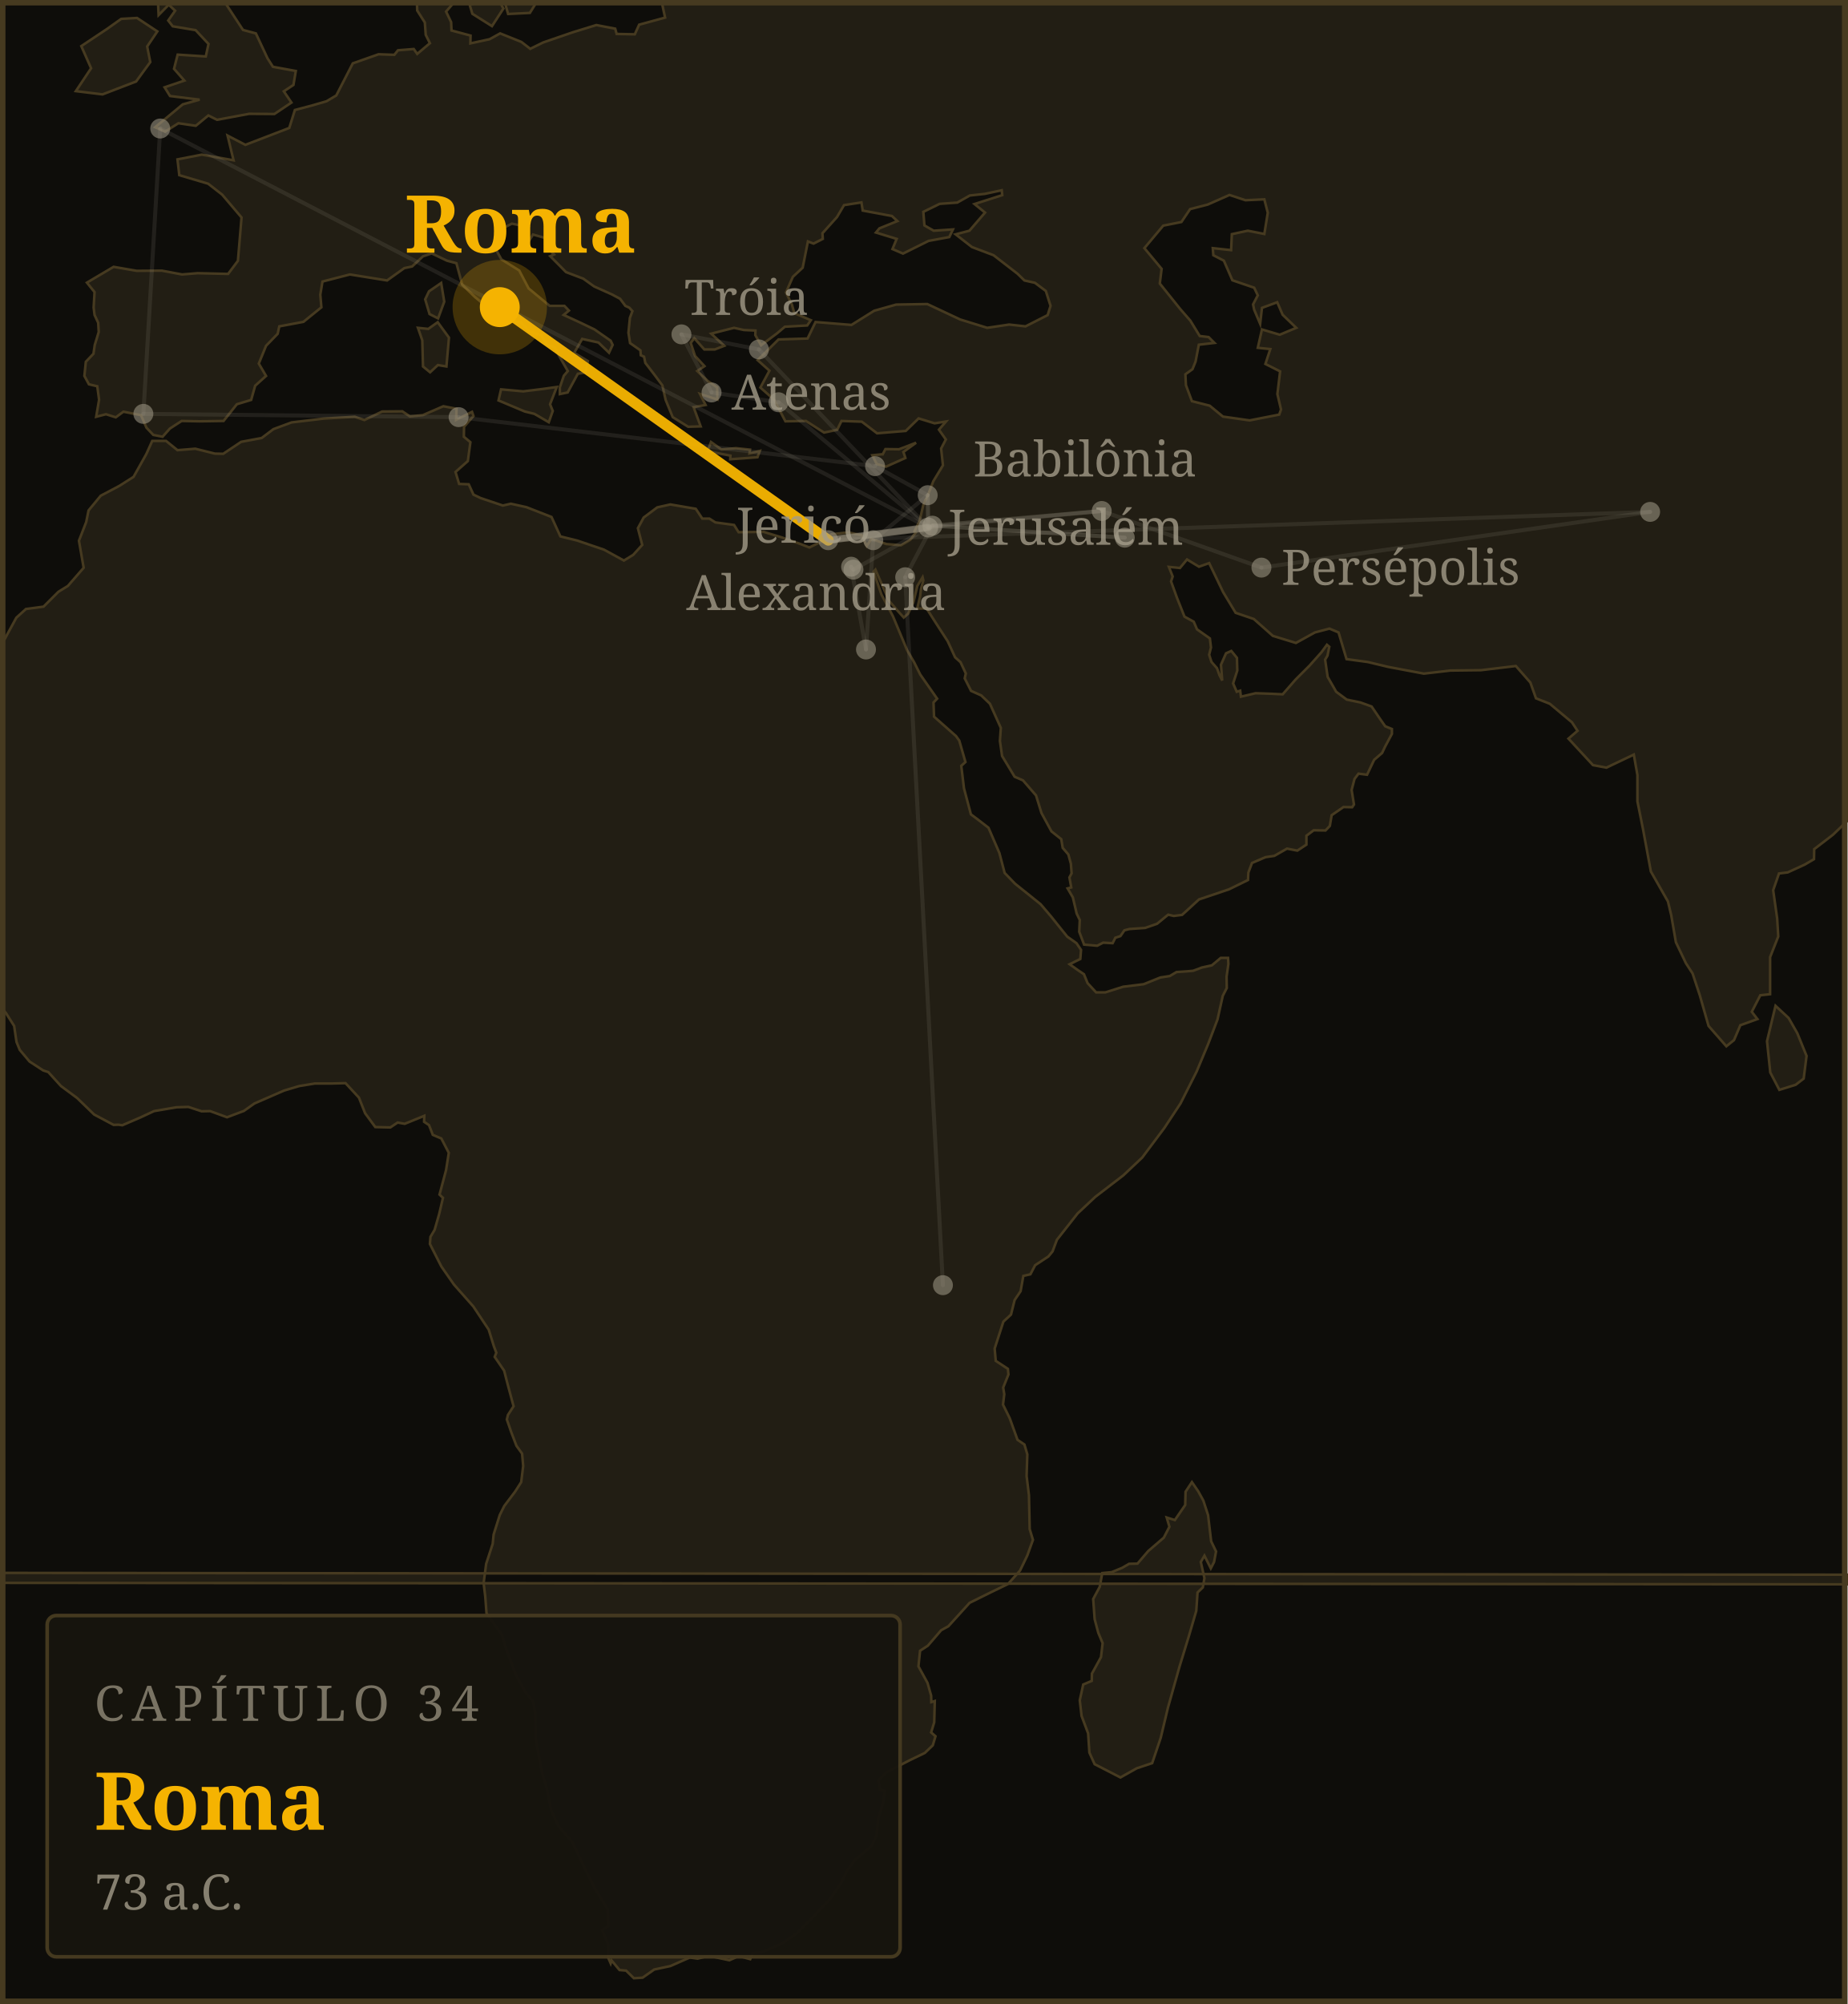
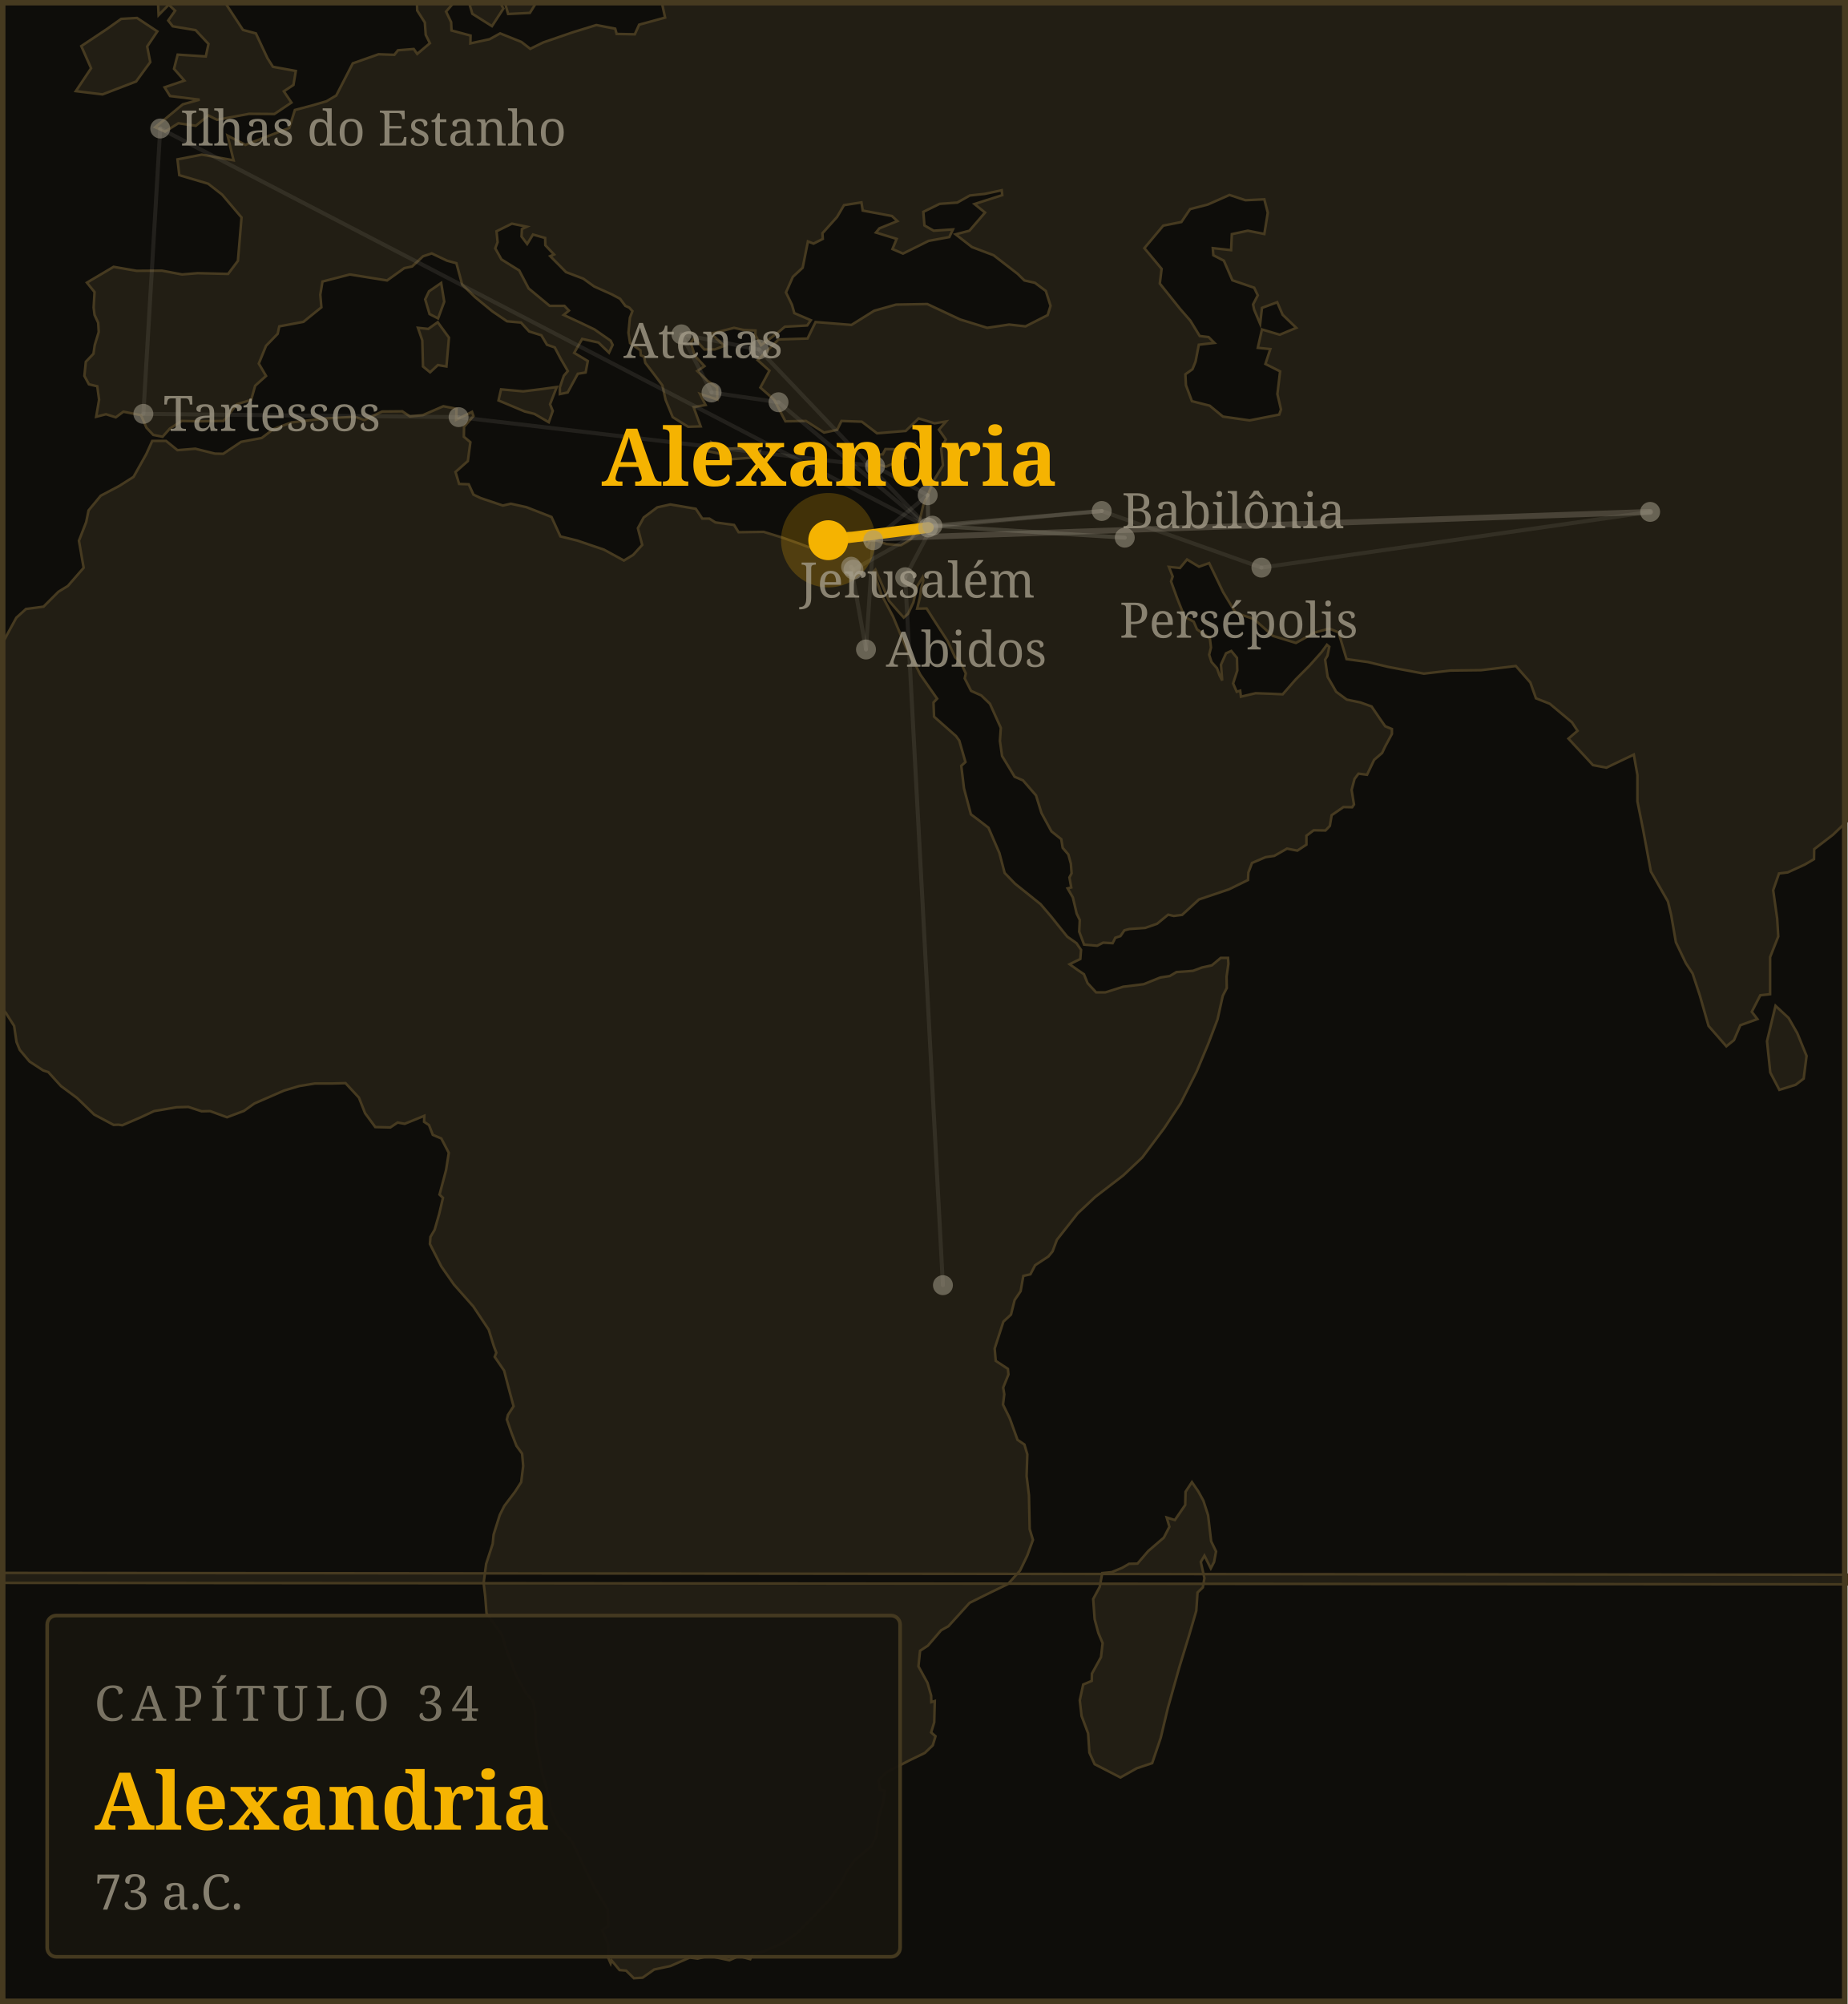
<svg xmlns="http://www.w3.org/2000/svg" viewBox="0 0 1018 1104" width="100%" role="img" aria-label="Mapa da caminhada da família até o capítulo 34">
  <rect width="1018" height="1104" fill="#0e0d0a" />
  <path d="M0.0 872.0L1018.4 872.8L1018.4 867.5L-0.0 866.5Z M665.7 834.7L667.4 849.1L670.1 854.7L669.0 860.5L667.2 864.0L663.7 857.0L661.7 860.5L663.7 869.4L662.8 874.5L659.9 877.3L659.2 887.4L655.1 901.4L650.0 918.0L643.6 940.7L639.6 957.4L634.9 971.3L626.5 974.1L617.4 979.2L611.4 976.1L603.2 971.9L600.3 965.5L599.6 954.9L596.0 945.3L595.0 936.7L596.9 928.0L601.6 926.0L601.7 922.0L606.7 912.9L607.6 905.2L605.2 899.5L603.2 892.0L602.4 880.9L606.0 874.2L607.4 866.6L612.6 866.1L618.4 863.7L622.2 861.5L626.8 861.4L632.7 854.5L641.3 847.1L644.4 841.1L642.9 836.0L647.4 837.4L653.1 829.1L653.3 821.8L656.8 816.5L660.3 821.6L663.1 826.7L665.7 834.7Z M989.5 597.6L980.5 600.4L975.5 590.8L973.7 573.6L978.4 554.1L985.6 560.8L990.4 569.2L995.5 581.7L993.9 594.2L989.5 597.6Z M504.8 243.9L497.8 249.0L498.6 251.3L498.9 252.3L488.2 257.1L483.1 255.6L480.7 250.8L485.7 250.3L486.4 250.3L487.9 247.4L495.4 247.5L504.8 243.9Z M391.8 243.5L397.5 247.6L405.6 246.9L413.3 247.7L413.0 249.8L418.7 248.4L417.4 251.9L402.4 253.0L402.5 251.0L389.9 248.6L391.8 243.5Z M306.8 213.2L303.1 222.7L304.6 226.4L302.4 232.6L294.5 228.0L289.2 226.7L274.7 220.6L276.1 214.5L288.3 215.6L298.9 214.3L306.8 213.2Z M241.2 177.5L247.4 186.0L246.0 201.9L241.3 201.1L237.0 205.1L233.1 201.9L232.7 187.5L230.3 180.6L236.0 181.2L241.2 177.5Z M244.8 166.2L241.4 175.4L236.7 173.0L234.3 164.9L236.4 160.5L243.1 155.9L244.8 166.2Z M75.0 44.9L56.5 52.0L41.8 50.2L50.2 37.6L44.8 25.4L58.9 16.0L66.8 10.4L75.5 9.9L86.7 17.3L81.1 25.6L82.8 34.2L75.0 44.9Z M277.4 4.7L271.1 14.4L260.3 7.6L258.8 2.6L268.9 0.0L274.8 0.0L277.4 4.7Z M113.4 0.0L113.1 0.3L123.8 1.1L133.9 16.5L141.0 18.4L147.4 32.1L150.4 36.8L163.0 39.1L161.7 46.8L156.4 50.3L160.6 56.5L151.2 62.8L137.3 62.7L119.6 66.0L114.8 63.6L107.9 69.3L98.3 67.9L91.0 72.5L85.5 70.1L100.7 57.5L110.0 54.9L93.7 52.9L90.7 48.1L101.6 44.4L95.9 37.9L97.9 30.1L113.4 31.1L114.9 24.2L107.8 16.6L95.2 14.5L92.7 11.3L96.5 5.9L93.0 2.6L87.4 8.3L87.0 0.0Z M1018.4 0.0L1018.4 451.6L1017.8 452.4L1010.0 459.9L999.7 467.8L999.6 473.3L994.5 476.3L985.1 480.6L980.3 481.2L977.1 490.4L979.3 506.0L979.9 515.9L975.4 527.3L975.4 547.7L970.0 548.3L965.3 557.4L968.4 561.4L959.0 564.8L955.5 573.0L951.3 576.4L941.5 565.2L936.7 548.4L932.7 536.3L929.0 530.6L923.5 519.1L920.9 504.1L919.1 496.6L909.7 480.1L905.4 456.9L902.3 441.5L902.3 427.0L900.3 415.7L885.2 422.9L877.8 421.5L864.3 406.9L869.3 402.6L866.2 397.9L854.0 387.7L846.4 384.7L843.3 376.0L835.3 366.9L816.1 369.2L799.2 369.4L784.6 371.1L765.0 367.4L753.7 364.7L742.0 363.1L737.6 348.4L732.6 346.3L724.6 348.4L714.1 354.2L701.4 350.3L690.9 341.0L680.9 337.6L674.0 326.2L666.3 310.2L660.7 312.2L654.1 308.2L650.2 312.9L644.1 312.3L646.2 317.6L645.3 320.3L648.6 329.4L652.7 339.7L657.8 342.5L659.6 346.7L666.7 351.7L667.3 356.7L666.3 360.7L667.6 364.7L670.6 368.1L672.0 372.0L673.5 374.9L672.8 366.2L675.6 359.9L678.5 358.6L681.6 362.4L681.8 369.4L679.5 376.5L681.5 381.1L683.4 380.5L683.8 383.8L691.9 381.9L700.5 382.2L706.8 382.5L713.9 374.4L721.6 366.7L728.2 359.3L731.2 355.2L732.5 356.3L731.5 361.2L730.2 363.4L731.6 372.9L736.3 381.1L742.1 385.4L749.7 387.0L755.8 389.2L760.5 396.1L763.3 400.1L767.0 401.6L767.0 404.3L763.2 411.4L761.6 414.8L757.2 418.6L753.3 426.8L748.6 426.2L746.4 429.1L744.8 435.2L746.1 443.2L745.1 444.7L740.3 444.6L733.8 449.1L732.8 455.0L730.4 457.5L723.9 457.4L719.9 460.4L719.9 465.3L714.9 468.6L709.2 467.5L702.2 471.5L697.4 472.2L689.9 475.4L687.9 480.7L687.7 484.8L677.3 489.9L660.7 495.5L651.4 504.0L646.8 504.6L643.7 503.9L637.6 508.9L631.0 511.2L622.3 511.8L619.6 512.5L617.4 515.7L614.6 516.6L613.1 519.6L607.9 519.3L604.6 521.0L597.4 520.4L594.7 513.3L595.0 506.8L593.3 503.3L591.2 494.4L588.3 489.4L590.3 488.9L589.3 483.4L590.5 481.1L590.1 475.8L588.7 470.7L585.6 467.1L584.8 462.3L579.4 458.0L573.9 447.9L570.9 438.2L563.7 429.9L559.1 427.9L552.2 416.5L551.0 408.2L551.5 401.0L545.5 387.7L540.7 383.1L535.1 380.6L531.6 373.7L532.2 371.0L529.3 364.8L526.3 362.1L522.2 353.2L515.9 343.5L510.6 335.2L505.4 335.3L507.0 328.7L507.5 324.5L508.8 319.7L508.4 318.0L505.5 322.8L503.3 331.9L500.4 338.1L498.0 340.2L494.5 336.3L489.9 331.0L482.4 313.8L481.4 314.9L485.7 327.5L492.1 339.6L499.9 358.3L503.7 364.8L507.1 371.6L516.4 384.9L514.4 387.0L514.7 394.8L526.8 405.5L528.6 408.0L532.0 419.8L529.7 421.9L531.2 434.3L535.0 448.6L539.0 451.6L544.7 456.0L550.7 469.9L553.6 480.9L559.3 486.8L573.4 498.1L579.2 504.9L584.8 511.9L588.1 516.0L593.2 519.6L595.7 523.3L595.3 528.3L589.4 531.2L593.9 534.4L597.3 536.7L599.3 541.6L604.0 546.7L609.1 546.7L618.9 543.6L630.2 542.2L639.4 538.5L644.6 537.7L648.3 535.5L654.2 535.1L657.5 534.8L662.3 533.0L667.8 531.8L672.7 527.7L676.7 527.7L676.9 531.0L675.9 538.0L676.0 544.3L673.8 548.6L670.9 561.6L665.8 575.0L659.4 590.3L650.5 607.9L641.6 621.4L629.4 637.7L619.0 647.5L603.5 659.4L593.8 668.5L582.4 683.0L580.0 689.4L577.7 692.2L570.4 697.0L567.8 702.0L563.9 702.9L562.4 711.3L559.1 716.2L557.1 724.2L552.9 728.1L548.1 742.9L548.7 749.7L555.4 754.1L555.7 757.2L552.8 764.4L553.4 768.1L552.7 773.8L556.4 781.3L560.7 793.2L564.5 795.8L566.1 801.2L565.7 813.1L567.0 823.7L567.4 842.4L569.2 848.3L566.1 856.9L562.1 865.2L555.5 872.6L546.0 877.2L534.3 883.0L522.6 895.9L518.6 898.1L511.3 906.6L507.0 909.4L506.1 918.0L511.1 927.1L513.1 934.1L513.2 937.7L515.1 937.1L514.8 948.8L513.1 954.4L515.5 956.5L514.0 961.5L509.6 965.7L501.1 969.8L488.6 976.3L484.0 980.7L484.9 985.8L487.6 986.6L486.7 992.9L484.1 1001.6L482.9 1011.6L480.2 1017.0L473.1 1023.1L471.0 1024.8L466.6 1030.9L463.7 1037.1L457.8 1045.7L446.1 1058.1L438.8 1065.3L430.9 1070.7L420.0 1075.4L414.8 1076.0L413.4 1079.3L407.1 1077.6L401.9 1079.9L390.7 1077.5L384.4 1079.0L380.1 1078.4L369.4 1083.1L360.5 1085.0L354.1 1089.5L349.3 1089.8L345.0 1085.6L341.4 1085.3L337.0 1080.0L336.5 1081.6L335.1 1078.4L335.2 1071.4L331.8 1063.3L335.1 1061.1L334.9 1051.9L328.0 1040.7L322.8 1030.5L322.8 1030.5L315.4 1014.9L307.6 1005.9L303.6 997.1L301.3 985.4L298.7 976.7L295.2 958.2L295.0 943.9L293.7 937.3L289.6 932.4L284.2 922.5L278.8 908.1L276.5 900.5L268.1 888.8L267.4 879.6L266.5 872.1L267.9 861.5L271.5 850.5L272.0 845.4L275.4 834.6L277.9 829.6L283.8 821.8L287.2 816.5L288.3 807.6L287.7 800.8L284.6 796.5L281.8 789.2L279.3 782.0L279.9 779.5L283.0 774.7L279.9 763.2L277.8 755.1L272.6 747.5L273.5 745.2L272.1 741.5L269.3 732.5L260.8 719.7L250.1 707.6L243.2 697.7L236.9 685.3L237.2 681.4L239.5 677.5L242.0 668.8L244.1 659.9L242.2 658.1L245.8 644.6L247.3 635.1L243.2 627.2L238.5 625.2L236.4 619.8L233.7 618.0L233.8 614.7L223.0 619.1L219.1 618.4L215.1 621.1L206.8 620.9L201.2 613.3L197.8 604.7L190.4 596.7L182.6 596.9L173.5 596.9L164.9 598.3L156.5 600.8L140.2 607.9L134.4 612.0L125.1 615.5L115.8 612.1L111.1 612.2L103.8 609.8L97.2 610.0L84.9 612.1L77.6 615.5L67.4 619.9L65.3 619.6L62.6 619.7L51.9 614.0L42.5 604.9L33.6 598.3L26.6 590.6L23.8 589.7L16.3 584.8L10.9 578.4L9.1 574.0L7.8 565.2L3.3 558.1L0.0 554.3L0.0 354.0L2.3 352.6L9.0 340.3L14.3 335.5L24.0 334.2L32.2 326.0L37.4 322.8L46.1 312.8L43.5 297.9L47.5 287.6L48.8 281.2L55.5 273.1L65.9 267.6L73.6 262.7L80.6 250.2L83.9 242.9L91.5 242.9L97.8 248.0L107.6 247.2L118.4 249.9L123.0 250.0L132.9 243.4L144.2 241.3L150.7 236.4L160.7 232.7L178.4 230.6L195.5 229.6L200.8 231.4L210.6 226.7L221.7 226.6L225.9 229.4L233.0 228.7L244.3 223.8L251.6 225.2L251.3 231.3L260.1 226.9L260.9 229.2L255.7 235.1L255.6 240.6L259.2 243.6L257.8 254.0L251.0 260.0L253.0 266.6L258.3 266.8L260.9 272.5L264.9 274.4L277.1 278.5L281.5 277.5L290.1 279.4L303.9 284.8L308.8 295.5L318.1 297.8L332.8 302.8L343.8 308.8L348.9 305.7L353.9 300.2L351.5 291.0L354.7 285.1L362.2 279.5L369.4 277.9L383.4 280.3L387.0 285.7L390.9 285.7L394.2 287.8L404.5 289.2L407.0 293.2L420.8 293.0L430.9 296.1L441.1 299.7L446.0 301.6L454.0 297.7L458.2 294.3L467.4 293.3L474.8 294.8L477.6 300.8L480.1 296.9L488.4 299.7L496.5 300.4L501.6 297.4L504.6 293.4L503.9 292.7L506.7 287.1L508.8 278.1L510.2 275.0L510.5 274.9L514.3 265.1L519.4 256.7L519.6 256.3L518.6 247.1L521.2 242.1L517.4 236.7L521.3 232.2L515.0 233.2L506.2 230.5L499.1 237.4L483.3 238.7L474.9 232.3L463.7 231.9L461.3 236.8L454.1 238.3L444.1 231.9L432.8 232.1L426.6 220.2L419.0 213.5L424.0 204.2L417.5 198.4L429.0 187.0L445.0 186.5L449.4 177.4L469.2 179.0L481.7 171.2L493.8 167.8L511.0 167.5L529.1 176.0L544.0 180.6L556.1 178.8L565.1 179.8L577.3 173.6L578.9 168.5L576.3 160.3L570.3 155.8L564.5 154.5L560.7 150.8L547.5 140.6L535.6 136.1L526.6 129.1L534.2 127.1L542.8 117.1L537.0 112.4L552.3 107.5L552.0 104.8L542.7 106.8L534.4 107.7L527.5 111.6L517.8 112.3L508.8 116.7L509.4 124.2L514.5 127.1L525.1 126.4L523.1 130.6L511.7 132.7L497.6 139.7L491.8 137.2L494.1 131.6L482.7 128.1L484.6 125.8L494.5 121.8L491.5 119.0L475.4 116.0L474.7 111.5L465.1 113.0L461.2 119.6L453.2 128.5L453.4 131.6L448.3 134.2L445.2 133.0L442.3 147.5L436.9 152.5L433.1 161.1L436.4 167.9L437.7 172.5L446.8 176.4L444.8 179.3L432.5 180.0L428.1 183.7L419.4 190.2L416.2 184.6L416.3 182.1L409.9 181.8L404.5 180.6L391.9 183.8L399.1 190.5L393.9 192.5L388.1 192.5L382.6 186.3L380.6 188.9L383.0 196.1L388.2 201.7L384.2 204.4L390.0 209.9L395.2 213.4L395.3 220.1L385.7 217.0L388.8 223.1L382.2 224.3L386.1 234.9L379.2 235.1L370.7 229.8L366.8 220.3L365.0 212.3L360.9 206.8L355.6 199.9L354.9 196.5L353.1 195.7L352.9 193.0L347.2 189.0L346.3 183.3L347.1 175.1L348.5 171.4L346.8 169.5L344.6 168.5L341.7 164.6L337.2 162.2L327.4 157.8L321.4 153.5L311.9 149.9L303.2 141.1L305.3 140.2L300.5 135.1L300.4 131.1L293.7 129.2L290.5 134.4L287.4 130.3L287.6 126.2L288.0 126.0L290.3 124.9L282.1 123.2L273.6 127.4L274.2 133.4L272.9 136.8L276.3 142.9L286.1 149.0L291.3 158.9L302.9 168.5L311.0 168.5L313.5 171.1L310.6 173.5L319.9 177.8L327.6 181.5L336.5 187.7L337.6 190.0L335.6 194.3L329.8 188.7L320.8 186.7L316.4 194.4L323.9 198.9L322.7 205.2L318.4 205.9L312.8 216.2L308.5 217.1L308.5 213.4L310.7 207.0L312.9 204.4L308.9 197.5L305.7 191.4L301.4 189.9L298.3 184.7L291.6 182.6L287.1 177.7L279.4 177.0L271.3 171.5L261.8 163.7L254.7 156.8L251.5 145.0L246.3 143.6L237.9 139.6L233.1 141.2L227.1 146.8L222.8 147.7L213.3 154.5L192.8 151.2L177.7 155.1L176.5 162.3L177.1 169.3L167.2 177.3L153.9 179.8L153.0 183.9L146.6 190.5L142.6 200.3L146.6 207.1L140.6 212.5L138.4 220.3L130.5 222.7L123.2 231.9L110.0 232.1L100.1 231.9L93.6 236.1L89.6 240.6L84.5 239.6L80.7 235.6L77.7 228.7L68.0 226.8L63.8 229.9L58.4 228.2L53.0 229.6L54.6 220.2L53.6 212.8L49.0 211.7L46.5 207.1L47.3 199.3L51.5 194.9L52.2 190.1L54.4 182.9L54.1 177.8L52.1 173.5L51.6 169.4L52.1 160.9L47.9 155.7L62.6 147.0L75.3 149.2L89.2 149.1L100.3 151.2L108.9 150.5L125.7 150.9L131.1 143.7L133.1 119.8L122.4 107.2L114.7 101.2L98.8 96.5L97.8 87.8L111.2 85.2L128.7 88.3L125.4 74.7L135.2 79.8L159.4 70.5L162.5 60.6L171.6 58.2L179.9 55.8L185.3 52.6L194.4 34.9L208.6 29.9L217.3 30.2L219.3 27.7L228.0 27.0L229.9 29.7L236.9 23.8L234.6 19.2L234.1 12.4L229.9 5.8L229.7 0.0L251.3 0.0L245.8 6.4L248.6 12.2L248.8 16.8L259.3 19.6L259.2 23.9L269.8 21.6L275.6 18.4L287.3 23.1L292.2 26.9L299.3 23.4L315.6 17.8L328.6 13.8L339.0 15.8L339.8 18.7L349.8 18.9L352.2 13.6L366.5 9.7L364.4 0.0L296.4 0.0L292.0 7.1L280.0 7.7L277.8 0.0Z M655.9 176.6L661.1 185.1L666.0 185.7L669.2 188.9L660.6 189.9L658.8 199.2L657.1 203.4L653.2 206.2L653.5 212.2L656.8 221.0L666.6 223.5L673.9 229.5L688.6 231.6L704.9 228.4L705.9 225.6L703.9 217.1L705.4 204.6L697.3 200.5L700.0 192.3L693.1 191.6L695.4 181.5L705.2 184.4L714.3 180.6L706.8 173.4L703.8 166.5L695.4 169.6L694.4 178.4L691.1 170.6L690.5 167.7L693.1 162.7L691.1 158.5L679.1 154.4L674.4 143.6L668.6 140.6L668.3 136.7L678.4 137.8L678.8 129.0L687.6 127.1L696.7 128.9L698.6 117.2L696.7 109.8L686.3 110.3L677.5 107.4L665.5 112.7L655.8 115.2L651.0 122.3L641.0 124.3L630.6 136.7L640.1 148.1L639.1 156.2L650.4 170.3L655.9 176.6Z" fill="#221e14" stroke="#463a20" stroke-width="1.4" />
  <path d="M519.6 708.0L498.8 318.0" fill="none" stroke="#a39b88" stroke-width="2.2" stroke-linecap="round" opacity="0.14" />
  <path d="M498.8 318.0L513.8 289.6" fill="none" stroke="#a39b88" stroke-width="2.2" stroke-linecap="round" opacity="0.14" />
  <path d="M513.8 289.6L619.8 296.2" fill="none" stroke="#a39b88" stroke-width="2.2" stroke-linecap="round" opacity="0.14" />
  <path d="M619.8 296.2L513.8 289.6" fill="none" stroke="#a39b88" stroke-width="2.2" stroke-linecap="round" opacity="0.14" />
  <path d="M513.8 289.6L607.1 281.5" fill="none" stroke="#a39b88" stroke-width="2.2" stroke-linecap="round" opacity="0.14" />
  <path d="M607.1 281.5L513.8 289.6" fill="none" stroke="#a39b88" stroke-width="2.2" stroke-linecap="round" opacity="0.14" />
  <path d="M513.8 289.6L470.3 313.8" fill="none" stroke="#a39b88" stroke-width="2.2" stroke-linecap="round" opacity="0.14" />
  <path d="M470.3 313.8L469.0 312.2" fill="none" stroke="#a39b88" stroke-width="2.2" stroke-linecap="round" opacity="0.14" />
  <path d="M469.0 312.2L477.2 357.8" fill="none" stroke="#a39b88" stroke-width="2.2" stroke-linecap="round" opacity="0.14" />
  <path d="M477.2 357.8L481.2 297.6" fill="none" stroke="#a39b88" stroke-width="2.2" stroke-linecap="round" opacity="0.14" />
  <path d="M481.2 297.6L511.2 272.8" fill="none" stroke="#a39b88" stroke-width="2.2" stroke-linecap="round" opacity="0.14" />
  <path d="M511.2 272.8L482.2 256.8" fill="none" stroke="#a39b88" stroke-width="2.2" stroke-linecap="round" opacity="0.14" />
  <path d="M482.2 256.8L252.7 229.8" fill="none" stroke="#a39b88" stroke-width="2.2" stroke-linecap="round" opacity="0.14" />
  <path d="M252.7 229.8L79.0 228.0" fill="none" stroke="#a39b88" stroke-width="2.2" stroke-linecap="round" opacity="0.14" />
  <path d="M79.0 228.0L88.3 70.8" fill="none" stroke="#a39b88" stroke-width="2.2" stroke-linecap="round" opacity="0.14" />
  <path d="M88.3 70.8L511.5 290.6" fill="none" stroke="#a39b88" stroke-width="2.2" stroke-linecap="round" opacity="0.14" />
  <path d="M511.5 290.6L511.2 272.8" fill="none" stroke="#a39b88" stroke-width="2.2" stroke-linecap="round" opacity="0.14" />
  <path d="M511.2 272.8L511.5 290.6" fill="none" stroke="#a39b88" stroke-width="2.2" stroke-linecap="round" opacity="0.14" />
  <path d="M511.5 290.6L429.0 221.6" fill="none" stroke="#a39b88" stroke-width="2.2" stroke-linecap="round" opacity="0.14" />
  <path d="M429.0 221.6L392.1 216.2" fill="none" stroke="#a39b88" stroke-width="2.2" stroke-linecap="round" opacity="0.14" />
  <path d="M392.1 216.2L375.5 184.2" fill="none" stroke="#a39b88" stroke-width="2.2" stroke-linecap="round" opacity="0.14" />
  <path d="M375.5 184.2L418.2 192.5" fill="none" stroke="#a39b88" stroke-width="2.2" stroke-linecap="round" opacity="0.14" />
  <path d="M418.2 192.5L511.5 290.6" fill="none" stroke="#a39b88" stroke-width="2.2" stroke-linecap="round" opacity="0.14" />
  <path d="M511.5 290.6L607.1 281.5" fill="none" stroke="#a39b88" stroke-width="2.2" stroke-linecap="round" opacity="0.14" />
  <path d="M607.1 281.5L695.1 312.7" fill="none" stroke="#a39b88" stroke-width="2.2" stroke-linecap="round" opacity="0.14" />
  <path d="M695.1 312.7L909.3 282.0" fill="none" stroke="#a39b88" stroke-width="2.2" stroke-linecap="round" opacity="0.14" />
-   <path d="M909.3 282.0L456.4 297.6" fill="none" stroke="#a39b88" stroke-width="2.2" stroke-linecap="round" opacity="0.14" />
-   <path d="M456.4 297.6L511.5 290.6" fill="none" stroke="#a39b88" stroke-width="3.2" stroke-linecap="round" opacity="0.3" />
-   <path d="M511.5 290.6L456.4 297.6" fill="none" stroke="#a39b88" stroke-width="4.0" stroke-linecap="round" opacity="0.5" />
-   <path d="M456.4 297.6L275.4 169.2" fill="none" stroke="#f5b301" stroke-width="6.0" stroke-linecap="round" opacity="0.95" />
-   <circle cx="275.4" cy="169.2" r="26" fill="#f5b301" opacity="0.22" />
-   <circle cx="275.4" cy="169.2" r="11" fill="#f5b301" />
+   <path d="M909.3 282.0L456.4 297.6" fill="none" stroke="#a39b88" stroke-width="3.2" stroke-linecap="round" opacity="0.3" />
+   <path d="M456.4 297.6L511.5 290.6" fill="none" stroke="#a39b88" stroke-width="4.0" stroke-linecap="round" opacity="0.5" />
+   <path d="M511.5 290.6L456.4 297.6" fill="none" stroke="#f5b301" stroke-width="6.0" stroke-linecap="round" opacity="0.95" />
+   <circle cx="456.4" cy="297.6" r="26" fill="#f5b301" opacity="0.22" />
+   <circle cx="456.4" cy="297.6" r="11" fill="#f5b301" />
  <circle cx="511.5" cy="290.6" r="5.5" fill="#a39b88" opacity="0.55" />
  <circle cx="392.1" cy="216.2" r="5.5" fill="#a39b88" opacity="0.55" />
  <circle cx="513.8" cy="289.6" r="5.5" fill="#a39b88" opacity="0.55" />
-   <circle cx="456.4" cy="297.6" r="5.5" fill="#a39b88" opacity="0.55" />
  <circle cx="607.1" cy="281.5" r="5.5" fill="#a39b88" opacity="0.55" />
  <circle cx="511.2" cy="272.8" r="5.5" fill="#a39b88" opacity="0.55" />
  <circle cx="909.3" cy="282.0" r="5.5" fill="#a39b88" opacity="0.55" />
  <circle cx="695.1" cy="312.7" r="5.5" fill="#a39b88" opacity="0.55" />
  <circle cx="418.2" cy="192.5" r="5.5" fill="#a39b88" opacity="0.55" />
  <circle cx="375.5" cy="184.2" r="5.5" fill="#a39b88" opacity="0.55" />
  <circle cx="429.0" cy="221.6" r="5.5" fill="#a39b88" opacity="0.55" />
  <circle cx="88.3" cy="70.8" r="5.5" fill="#a39b88" opacity="0.55" />
  <circle cx="79.0" cy="228.0" r="5.5" fill="#a39b88" opacity="0.55" />
  <circle cx="252.7" cy="229.8" r="5.5" fill="#a39b88" opacity="0.55" />
  <circle cx="482.2" cy="256.8" r="5.5" fill="#a39b88" opacity="0.55" />
  <circle cx="481.2" cy="297.6" r="5.5" fill="#a39b88" opacity="0.55" />
  <circle cx="477.2" cy="357.8" r="5.5" fill="#a39b88" opacity="0.55" />
  <circle cx="469.0" cy="312.2" r="5.5" fill="#a39b88" opacity="0.55" />
  <circle cx="470.3" cy="313.8" r="5.5" fill="#a39b88" opacity="0.55" />
  <circle cx="619.8" cy="296.2" r="5.5" fill="#a39b88" opacity="0.55" />
  <circle cx="498.8" cy="318.0" r="5.5" fill="#a39b88" opacity="0.55" />
  <circle cx="519.6" cy="708.0" r="5.5" fill="#a39b88" opacity="0.55" />
-   <text x="223.0" y="139.2" font-family="Georgia,serif" font-size="44" font-weight="bold" fill="#f5b301">Roma</text>
-   <text x="522.5" y="300.1" font-family="Georgia,serif" font-size="27" fill="#a39b88" opacity="0.8">Jerusalém</text>
-   <text x="403.1" y="225.7" font-family="Georgia,serif" font-size="27" fill="#a39b88" opacity="0.8">Atenas</text>
-   <text x="405.7" y="299.0" font-family="Georgia,serif" font-size="27" fill="#a39b88" opacity="0.8">Jericó</text>
-   <text x="378.2" y="336.1" font-family="Georgia,serif" font-size="27" fill="#a39b88" opacity="0.8">Alexandria</text>
-   <text x="536.3" y="262.5" font-family="Georgia,serif" font-size="27" fill="#a39b88" opacity="0.8">Babilônia</text>
-   <text x="706.1" y="322.2" font-family="Georgia,serif" font-size="27" fill="#a39b88" opacity="0.8">Persépolis</text>
-   <text x="377.1" y="173.5" font-family="Georgia,serif" font-size="27" fill="#a39b88" opacity="0.8">Tróia</text>
+   <text x="331.4" y="267.6" font-family="Georgia,serif" font-size="44" font-weight="bold" fill="#f5b301">Alexandria</text>
+   <text x="440.7" y="329.2" font-family="Georgia,serif" font-size="27" fill="#a39b88" opacity="0.8">Jerusalém</text>
+   <text x="343.6" y="197.2" font-family="Georgia,serif" font-size="27" fill="#a39b88" opacity="0.8">Atenas</text>
+   <text x="618.1" y="291.0" font-family="Georgia,serif" font-size="27" fill="#a39b88" opacity="0.8">Babilônia</text>
+   <text x="616.9" y="351.3" font-family="Georgia,serif" font-size="27" fill="#a39b88" opacity="0.8">Persépolis</text>
+   <text x="99.3" y="80.2" font-family="Georgia,serif" font-size="27" fill="#a39b88" opacity="0.8">Ilhas do Estanho</text>
+   <text x="90.0" y="237.4" font-family="Georgia,serif" font-size="27" fill="#a39b88" opacity="0.8">Tartessos</text>
+   <text x="488.2" y="367.3" font-family="Georgia,serif" font-size="27" fill="#a39b88" opacity="0.8">Abidos</text>
  <rect x="26" y="890" width="470" height="188" rx="5" fill="#16140e" stroke="#463a20" stroke-width="2" opacity="0.96" />
  <text x="52" y="948" font-family="Georgia,serif" font-size="27" letter-spacing="4" fill="#a39b88" opacity="0.7">CAPÍTULO 34</text>
-   <text x="52" y="1008" font-family="Georgia,serif" font-size="44" font-weight="bold" fill="#f5b301">Roma</text>
+   <text x="52" y="1008" font-family="Georgia,serif" font-size="44" font-weight="bold" fill="#f5b301">Alexandria</text>
  <text x="52" y="1052" font-family="Georgia,serif" font-size="27" fill="#a39b88" opacity="0.8">73 a.C.</text>
  <rect x="1.5" y="1.5" width="1015" height="1101" fill="none" stroke="#463a20" stroke-width="3" />
</svg>
